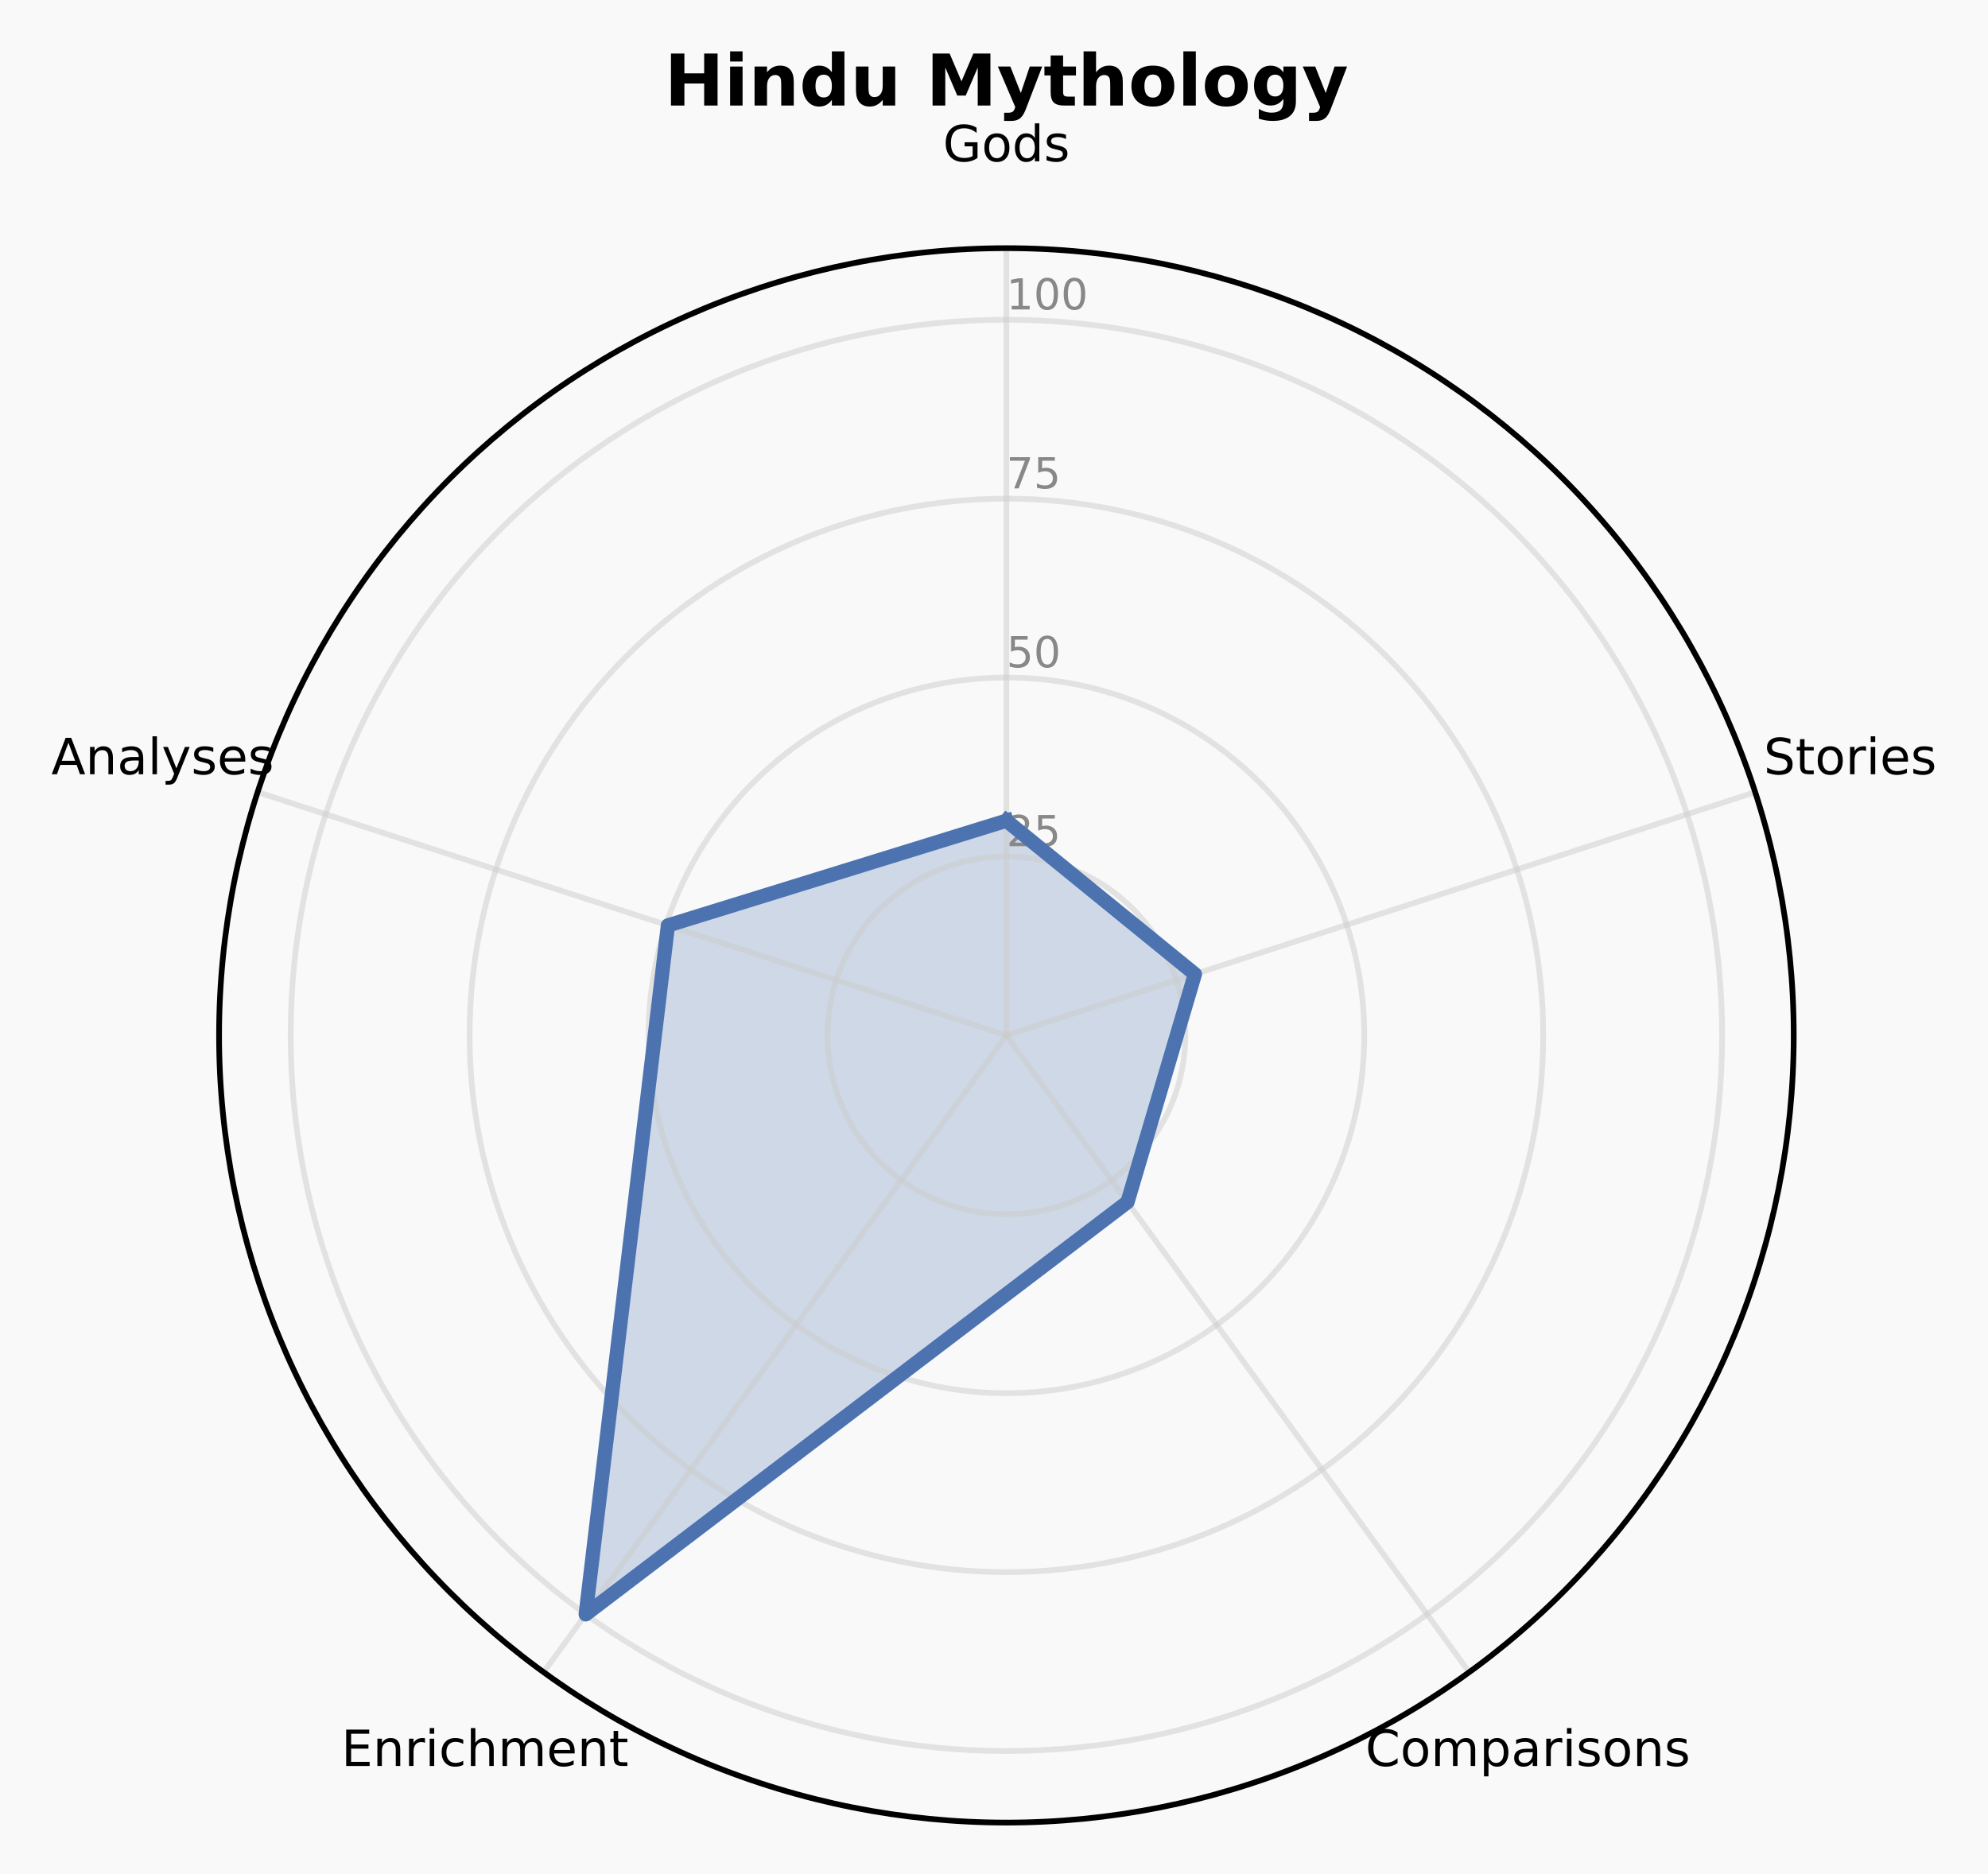
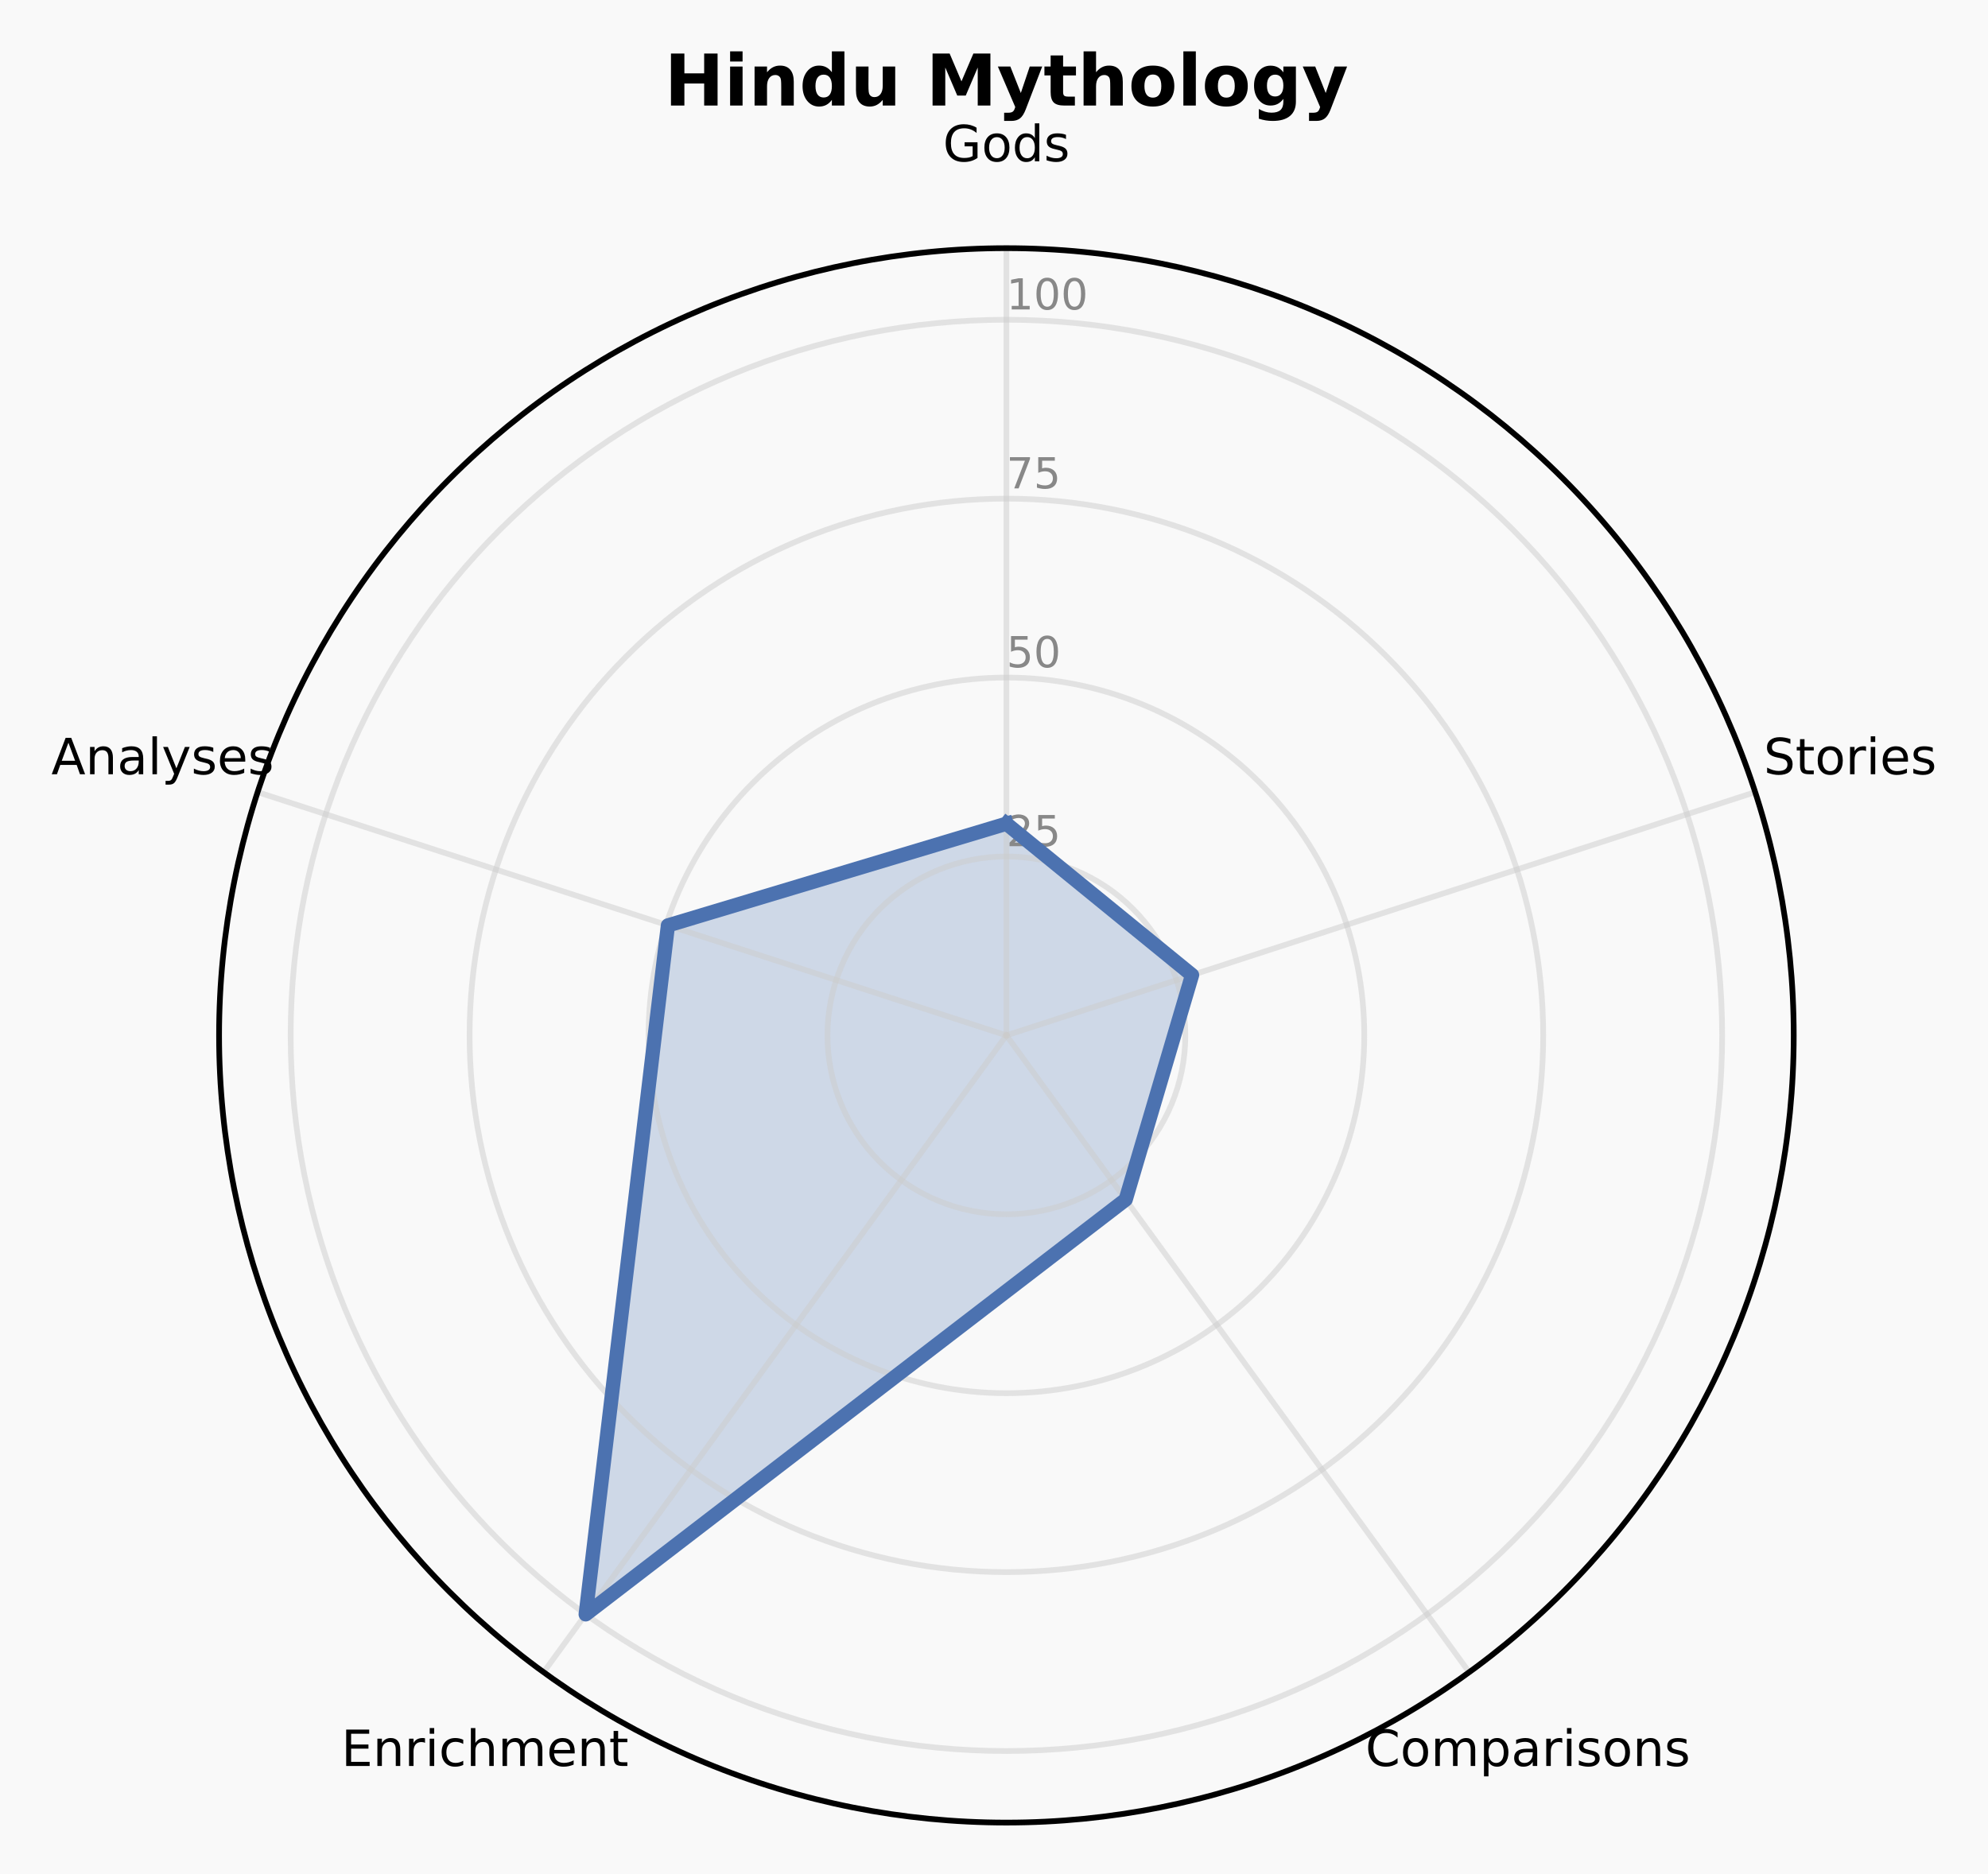
<svg xmlns="http://www.w3.org/2000/svg" xmlns:xlink="http://www.w3.org/1999/xlink" width="278.709pt" height="262.758pt" viewBox="0 0 278.709 262.758" version="1.1">
  <defs>
    <style type="text/css">*{stroke-linejoin: round; stroke-linecap: butt}</style>
  </defs>
  <g id="figure_1">
    <g id="patch_1">
      <path d="M 0 262.758  L 278.709 262.758  L 278.709 0  L 0 0  z " style="fill: #f9f9f9" />
    </g>
    <g id="axes_1">
      <g id="patch_2">
        <path d="M 251.473 145.178  C 251.473 130.683 248.618 116.329 243.071 102.938  C 237.524 89.546 229.393 77.377 219.143 67.128  C 208.894 56.878 196.725 48.748 183.334 43.201  C 169.942 37.654 155.588 34.798 141.093 34.798  C 126.598 34.798 112.244 37.654 98.853 43.201  C 85.461 48.748 73.293 56.878 63.043 67.128  C 52.794 77.377 44.663 89.546 39.116 102.938  C 33.569 116.329 30.714 130.683 30.714 145.178  C 30.714 159.673 33.569 174.027 39.116 187.418  C 44.663 200.81 52.794 212.979 63.043 223.228  C 73.293 233.478 85.461 241.609 98.853 247.155  C 112.244 252.702 126.598 255.558 141.093 255.558  C 155.588 255.558 169.942 252.702 183.334 247.155  C 196.725 241.609 208.894 233.478 219.143 223.228  C 229.393 212.979 237.524 200.81 243.071 187.418  C 248.618 174.027 251.473 159.673 251.473 145.178  M 141.093 145.178  C 141.093 145.178 141.093 145.178 141.093 145.178  C 141.093 145.178 141.093 145.178 141.093 145.178  C 141.093 145.178 141.093 145.178 141.093 145.178  C 141.093 145.178 141.093 145.178 141.093 145.178  C 141.093 145.178 141.093 145.178 141.093 145.178  C 141.093 145.178 141.093 145.178 141.093 145.178  C 141.093 145.178 141.093 145.178 141.093 145.178  C 141.093 145.178 141.093 145.178 141.093 145.178  C 141.093 145.178 141.093 145.178 141.093 145.178  C 141.093 145.178 141.093 145.178 141.093 145.178  C 141.093 145.178 141.093 145.178 141.093 145.178  C 141.093 145.178 141.093 145.178 141.093 145.178  C 141.093 145.178 141.093 145.178 141.093 145.178  C 141.093 145.178 141.093 145.178 141.093 145.178  C 141.093 145.178 141.093 145.178 141.093 145.178  C 141.093 145.178 141.093 145.178 141.093 145.178  z " style="fill: #f9f9f9" />
      </g>
      <g id="patch_3">
-         <path d="M 141.093 115.075  L 167.521 136.591  L 158.073 168.548  L 82.112 226.359  L 93.64 129.76  z " clip-path="url(#pcb1795db05)" style="fill: #4c72b0; opacity: 0.25; stroke: #4c72b0; stroke-linejoin: miter" />
+         <path d="M 141.093 115.498  L 167.121 136.721  L 157.819 168.199  L 82.112 226.359  L 93.64 129.76  z " clip-path="url(#p2d843a6687)" style="fill: #4c72b0; opacity: 0.25; stroke: #4c72b0; stroke-linejoin: miter" />
      </g>
      <g id="matplotlib.axis_1">
        <g id="xtick_1">
          <g id="line2d_1">
-             <path d="M 141.093 145.178  L 141.093 34.798  " clip-path="url(#pcb1795db05)" style="fill: none; stroke: #cccccc; stroke-opacity: 0.5; stroke-width: 0.8; stroke-linecap: square" />
+             <path d="M 141.093 145.178  L 141.093 34.798  " clip-path="url(#p2d843a6687)" style="fill: none; stroke: #cccccc; stroke-opacity: 0.5; stroke-width: 0.8; stroke-linecap: square" />
          </g>
          <g id="text_1">
            <g transform="translate(132.1945 22.61707) scale(0.07 -0.07)">
              <defs>
                <path id="DejaVuSans-2a" d="M 3809 666  L 3809 1919  L 2778 1919  L 2778 2438  L 4434 2438  L 4434 434  Q 4069 175 3628 42  Q 3188 -91 2688 -91  Q 1594 -91 976 548  Q 359 1188 359 2328  Q 359 3472 976 4111  Q 1594 4750 2688 4750  Q 3144 4750 3555 4637  Q 3966 4525 4313 4306  L 4313 3634  Q 3963 3931 3569 4081  Q 3175 4231 2741 4231  Q 1884 4231 1454 3753  Q 1025 3275 1025 2328  Q 1025 1384 1454 906  Q 1884 428 2741 428  Q 3075 428 3337 486  Q 3600 544 3809 666  z " transform="scale(0.015625)" />
                <path id="DejaVuSans-52" d="M 1959 3097  Q 1497 3097 1228 2736  Q 959 2375 959 1747  Q 959 1119 1226 758  Q 1494 397 1959 397  Q 2419 397 2687 759  Q 2956 1122 2956 1747  Q 2956 2369 2687 2733  Q 2419 3097 1959 3097  z M 1959 3584  Q 2709 3584 3137 3096  Q 3566 2609 3566 1747  Q 3566 888 3137 398  Q 2709 -91 1959 -91  Q 1206 -91 779 398  Q 353 888 353 1747  Q 353 2609 779 3096  Q 1206 3584 1959 3584  z " transform="scale(0.015625)" />
                <path id="DejaVuSans-47" d="M 2906 2969  L 2906 4863  L 3481 4863  L 3481 0  L 2906 0  L 2906 525  Q 2725 213 2448 61  Q 2172 -91 1784 -91  Q 1150 -91 751 415  Q 353 922 353 1747  Q 353 2572 751 3078  Q 1150 3584 1784 3584  Q 2172 3584 2448 3432  Q 2725 3281 2906 2969  z M 947 1747  Q 947 1113 1208 752  Q 1469 391 1925 391  Q 2381 391 2643 752  Q 2906 1113 2906 1747  Q 2906 2381 2643 2742  Q 2381 3103 1925 3103  Q 1469 3103 1208 2742  Q 947 2381 947 1747  z " transform="scale(0.015625)" />
                <path id="DejaVuSans-56" d="M 2834 3397  L 2834 2853  Q 2591 2978 2328 3040  Q 2066 3103 1784 3103  Q 1356 3103 1142 2972  Q 928 2841 928 2578  Q 928 2378 1081 2264  Q 1234 2150 1697 2047  L 1894 2003  Q 2506 1872 2764 1633  Q 3022 1394 3022 966  Q 3022 478 2636 193  Q 2250 -91 1575 -91  Q 1294 -91 989 -36  Q 684 19 347 128  L 347 722  Q 666 556 975 473  Q 1284 391 1588 391  Q 1994 391 2212 530  Q 2431 669 2431 922  Q 2431 1156 2273 1281  Q 2116 1406 1581 1522  L 1381 1569  Q 847 1681 609 1914  Q 372 2147 372 2553  Q 372 3047 722 3315  Q 1072 3584 1716 3584  Q 2034 3584 2315 3537  Q 2597 3491 2834 3397  z " transform="scale(0.015625)" />
              </defs>
              <use xlink:href="#DejaVuSans-2a" />
              <use xlink:href="#DejaVuSans-52" transform="translate(77.48438 0)" />
              <use xlink:href="#DejaVuSans-47" transform="translate(138.6719 0)" />
              <use xlink:href="#DejaVuSans-56" transform="translate(202.1562 0)" />
            </g>
          </g>
        </g>
        <g id="xtick_2">
          <g id="line2d_2">
-             <path d="M 141.093 145.178  L 246.07 111.069  " clip-path="url(#pcb1795db05)" style="fill: none; stroke: #cccccc; stroke-opacity: 0.5; stroke-width: 0.8; stroke-linecap: square" />
+             <path d="M 141.093 145.178  L 246.07 111.069  " clip-path="url(#p2d843a6687)" style="fill: none; stroke: #cccccc; stroke-opacity: 0.5; stroke-width: 0.8; stroke-linecap: square" />
          </g>
          <g id="text_2">
            <g transform="translate(247.2616 108.5613) scale(0.07 -0.07)">
              <defs>
                <path id="DejaVuSans-36" d="M 3425 4513  L 3425 3897  Q 3066 4069 2747 4153  Q 2428 4238 2131 4238  Q 1616 4238 1336 4038  Q 1056 3838 1056 3469  Q 1056 3159 1242 3001  Q 1428 2844 1947 2747  L 2328 2669  Q 3034 2534 3370 2195  Q 3706 1856 3706 1288  Q 3706 609 3251 259  Q 2797 -91 1919 -91  Q 1588 -91 1214 -16  Q 841 59 441 206  L 441 856  Q 825 641 1194 531  Q 1563 422 1919 422  Q 2459 422 2753 634  Q 3047 847 3047 1241  Q 3047 1584 2836 1778  Q 2625 1972 2144 2069  L 1759 2144  Q 1053 2284 737 2584  Q 422 2884 422 3419  Q 422 4038 858 4394  Q 1294 4750 2059 4750  Q 2388 4750 2728 4690  Q 3069 4631 3425 4513  z " transform="scale(0.015625)" />
                <path id="DejaVuSans-57" d="M 1172 4494  L 1172 3500  L 2356 3500  L 2356 3053  L 1172 3053  L 1172 1153  Q 1172 725 1289 603  Q 1406 481 1766 481  L 2356 481  L 2356 0  L 1766 0  Q 1100 0 847 248  Q 594 497 594 1153  L 594 3053  L 172 3053  L 172 3500  L 594 3500  L 594 4494  L 1172 4494  z " transform="scale(0.015625)" />
                <path id="DejaVuSans-55" d="M 2631 2963  Q 2534 3019 2420 3045  Q 2306 3072 2169 3072  Q 1681 3072 1420 2755  Q 1159 2438 1159 1844  L 1159 0  L 581 0  L 581 3500  L 1159 3500  L 1159 2956  Q 1341 3275 1631 3429  Q 1922 3584 2338 3584  Q 2397 3584 2469 3576  Q 2541 3569 2628 3553  L 2631 2963  z " transform="scale(0.015625)" />
                <path id="DejaVuSans-4c" d="M 603 3500  L 1178 3500  L 1178 0  L 603 0  L 603 3500  z M 603 4863  L 1178 4863  L 1178 4134  L 603 4134  L 603 4863  z " transform="scale(0.015625)" />
                <path id="DejaVuSans-48" d="M 3597 1894  L 3597 1613  L 953 1613  Q 991 1019 1311 708  Q 1631 397 2203 397  Q 2534 397 2845 478  Q 3156 559 3463 722  L 3463 178  Q 3153 47 2828 -22  Q 2503 -91 2169 -91  Q 1331 -91 842 396  Q 353 884 353 1716  Q 353 2575 817 3079  Q 1281 3584 2069 3584  Q 2775 3584 3186 3129  Q 3597 2675 3597 1894  z M 3022 2063  Q 3016 2534 2758 2815  Q 2500 3097 2075 3097  Q 1594 3097 1305 2825  Q 1016 2553 972 2059  L 3022 2063  z " transform="scale(0.015625)" />
              </defs>
              <use xlink:href="#DejaVuSans-36" />
              <use xlink:href="#DejaVuSans-57" transform="translate(63.48438 0)" />
              <use xlink:href="#DejaVuSans-52" transform="translate(102.6875 0)" />
              <use xlink:href="#DejaVuSans-55" transform="translate(163.875 0)" />
              <use xlink:href="#DejaVuSans-4c" transform="translate(204.9844 0)" />
              <use xlink:href="#DejaVuSans-48" transform="translate(232.7656 0)" />
              <use xlink:href="#DejaVuSans-56" transform="translate(294.2969 0)" />
            </g>
          </g>
        </g>
        <g id="xtick_3">
          <g id="line2d_3">
-             <path d="M 141.093 145.178  L 205.973 234.477  " clip-path="url(#pcb1795db05)" style="fill: none; stroke: #cccccc; stroke-opacity: 0.5; stroke-width: 0.8; stroke-linecap: square" />
+             <path d="M 141.093 145.178  L 205.973 234.477  " clip-path="url(#p2d843a6687)" style="fill: none; stroke: #cccccc; stroke-opacity: 0.5; stroke-width: 0.8; stroke-linecap: square" />
          </g>
          <g id="text_3">
            <g transform="translate(191.4228 247.6219) scale(0.07 -0.07)">
              <defs>
                <path id="DejaVuSans-26" d="M 4122 4306  L 4122 3641  Q 3803 3938 3442 4084  Q 3081 4231 2675 4231  Q 1875 4231 1450 3742  Q 1025 3253 1025 2328  Q 1025 1406 1450 917  Q 1875 428 2675 428  Q 3081 428 3442 575  Q 3803 722 4122 1019  L 4122 359  Q 3791 134 3420 21  Q 3050 -91 2638 -91  Q 1578 -91 968 557  Q 359 1206 359 2328  Q 359 3453 968 4101  Q 1578 4750 2638 4750  Q 3056 4750 3426 4639  Q 3797 4528 4122 4306  z " transform="scale(0.015625)" />
                <path id="DejaVuSans-50" d="M 3328 2828  Q 3544 3216 3844 3400  Q 4144 3584 4550 3584  Q 5097 3584 5394 3201  Q 5691 2819 5691 2113  L 5691 0  L 5113 0  L 5113 2094  Q 5113 2597 4934 2840  Q 4756 3084 4391 3084  Q 3944 3084 3684 2787  Q 3425 2491 3425 1978  L 3425 0  L 2847 0  L 2847 2094  Q 2847 2600 2669 2842  Q 2491 3084 2119 3084  Q 1678 3084 1418 2786  Q 1159 2488 1159 1978  L 1159 0  L 581 0  L 581 3500  L 1159 3500  L 1159 2956  Q 1356 3278 1631 3431  Q 1906 3584 2284 3584  Q 2666 3584 2933 3390  Q 3200 3197 3328 2828  z " transform="scale(0.015625)" />
                <path id="DejaVuSans-53" d="M 1159 525  L 1159 -1331  L 581 -1331  L 581 3500  L 1159 3500  L 1159 2969  Q 1341 3281 1617 3432  Q 1894 3584 2278 3584  Q 2916 3584 3314 3078  Q 3713 2572 3713 1747  Q 3713 922 3314 415  Q 2916 -91 2278 -91  Q 1894 -91 1617 61  Q 1341 213 1159 525  z M 3116 1747  Q 3116 2381 2855 2742  Q 2594 3103 2138 3103  Q 1681 3103 1420 2742  Q 1159 2381 1159 1747  Q 1159 1113 1420 752  Q 1681 391 2138 391  Q 2594 391 2855 752  Q 3116 1113 3116 1747  z " transform="scale(0.015625)" />
                <path id="DejaVuSans-44" d="M 2194 1759  Q 1497 1759 1228 1600  Q 959 1441 959 1056  Q 959 750 1161 570  Q 1363 391 1709 391  Q 2188 391 2477 730  Q 2766 1069 2766 1631  L 2766 1759  L 2194 1759  z M 3341 1997  L 3341 0  L 2766 0  L 2766 531  Q 2569 213 2275 61  Q 1981 -91 1556 -91  Q 1019 -91 701 211  Q 384 513 384 1019  Q 384 1609 779 1909  Q 1175 2209 1959 2209  L 2766 2209  L 2766 2266  Q 2766 2663 2505 2880  Q 2244 3097 1772 3097  Q 1472 3097 1187 3025  Q 903 2953 641 2809  L 641 3341  Q 956 3463 1253 3523  Q 1550 3584 1831 3584  Q 2591 3584 2966 3190  Q 3341 2797 3341 1997  z " transform="scale(0.015625)" />
                <path id="DejaVuSans-51" d="M 3513 2113  L 3513 0  L 2938 0  L 2938 2094  Q 2938 2591 2744 2837  Q 2550 3084 2163 3084  Q 1697 3084 1428 2787  Q 1159 2491 1159 1978  L 1159 0  L 581 0  L 581 3500  L 1159 3500  L 1159 2956  Q 1366 3272 1645 3428  Q 1925 3584 2291 3584  Q 2894 3584 3203 3211  Q 3513 2838 3513 2113  z " transform="scale(0.015625)" />
              </defs>
              <use xlink:href="#DejaVuSans-26" />
              <use xlink:href="#DejaVuSans-52" transform="translate(69.82812 0)" />
              <use xlink:href="#DejaVuSans-50" transform="translate(131.0156 0)" />
              <use xlink:href="#DejaVuSans-53" transform="translate(228.4219 0)" />
              <use xlink:href="#DejaVuSans-44" transform="translate(291.9062 0)" />
              <use xlink:href="#DejaVuSans-55" transform="translate(353.1875 0)" />
              <use xlink:href="#DejaVuSans-4c" transform="translate(394.2969 0)" />
              <use xlink:href="#DejaVuSans-56" transform="translate(422.0781 0)" />
              <use xlink:href="#DejaVuSans-52" transform="translate(474.1719 0)" />
              <use xlink:href="#DejaVuSans-51" transform="translate(535.3594 0)" />
              <use xlink:href="#DejaVuSans-56" transform="translate(598.7344 0)" />
            </g>
          </g>
        </g>
        <g id="xtick_4">
          <g id="line2d_4">
-             <path d="M 141.093 145.178  L 76.214 234.477  " clip-path="url(#pcb1795db05)" style="fill: none; stroke: #cccccc; stroke-opacity: 0.5; stroke-width: 0.8; stroke-linecap: square" />
+             <path d="M 141.093 145.178  L 76.214 234.477  " clip-path="url(#p2d843a6687)" style="fill: none; stroke: #cccccc; stroke-opacity: 0.5; stroke-width: 0.8; stroke-linecap: square" />
          </g>
          <g id="text_4">
            <g transform="translate(47.8483 247.6219) scale(0.07 -0.07)">
              <defs>
                <path id="DejaVuSans-28" d="M 628 4666  L 3578 4666  L 3578 4134  L 1259 4134  L 1259 2753  L 3481 2753  L 3481 2222  L 1259 2222  L 1259 531  L 3634 531  L 3634 0  L 628 0  L 628 4666  z " transform="scale(0.015625)" />
                <path id="DejaVuSans-46" d="M 3122 3366  L 3122 2828  Q 2878 2963 2633 3030  Q 2388 3097 2138 3097  Q 1578 3097 1268 2742  Q 959 2388 959 1747  Q 959 1106 1268 751  Q 1578 397 2138 397  Q 2388 397 2633 464  Q 2878 531 3122 666  L 3122 134  Q 2881 22 2623 -34  Q 2366 -91 2075 -91  Q 1284 -91 818 406  Q 353 903 353 1747  Q 353 2603 823 3093  Q 1294 3584 2113 3584  Q 2378 3584 2631 3529  Q 2884 3475 3122 3366  z " transform="scale(0.015625)" />
                <path id="DejaVuSans-4b" d="M 3513 2113  L 3513 0  L 2938 0  L 2938 2094  Q 2938 2591 2744 2837  Q 2550 3084 2163 3084  Q 1697 3084 1428 2787  Q 1159 2491 1159 1978  L 1159 0  L 581 0  L 581 4863  L 1159 4863  L 1159 2956  Q 1366 3272 1645 3428  Q 1925 3584 2291 3584  Q 2894 3584 3203 3211  Q 3513 2838 3513 2113  z " transform="scale(0.015625)" />
              </defs>
              <use xlink:href="#DejaVuSans-28" />
              <use xlink:href="#DejaVuSans-51" transform="translate(63.1875 0)" />
              <use xlink:href="#DejaVuSans-55" transform="translate(126.5625 0)" />
              <use xlink:href="#DejaVuSans-4c" transform="translate(167.6719 0)" />
              <use xlink:href="#DejaVuSans-46" transform="translate(195.4531 0)" />
              <use xlink:href="#DejaVuSans-4b" transform="translate(250.4375 0)" />
              <use xlink:href="#DejaVuSans-50" transform="translate(313.8125 0)" />
              <use xlink:href="#DejaVuSans-48" transform="translate(411.2188 0)" />
              <use xlink:href="#DejaVuSans-51" transform="translate(472.75 0)" />
              <use xlink:href="#DejaVuSans-57" transform="translate(536.125 0)" />
            </g>
          </g>
        </g>
        <g id="xtick_5">
          <g id="line2d_5">
-             <path d="M 141.093 145.178  L 36.116 111.069  " clip-path="url(#pcb1795db05)" style="fill: none; stroke: #cccccc; stroke-opacity: 0.5; stroke-width: 0.8; stroke-linecap: square" />
+             <path d="M 141.093 145.178  L 36.116 111.069  " clip-path="url(#p2d843a6687)" style="fill: none; stroke: #cccccc; stroke-opacity: 0.5; stroke-width: 0.8; stroke-linecap: square" />
          </g>
          <g id="text_5">
            <g transform="translate(7.2 108.5613) scale(0.07 -0.07)">
              <defs>
                <path id="DejaVuSans-24" d="M 2188 4044  L 1331 1722  L 3047 1722  L 2188 4044  z M 1831 4666  L 2547 4666  L 4325 0  L 3669 0  L 3244 1197  L 1141 1197  L 716 0  L 50 0  L 1831 4666  z " transform="scale(0.015625)" />
                <path id="DejaVuSans-4f" d="M 603 4863  L 1178 4863  L 1178 0  L 603 0  L 603 4863  z " transform="scale(0.015625)" />
                <path id="DejaVuSans-5c" d="M 2059 -325  Q 1816 -950 1584 -1140  Q 1353 -1331 966 -1331  L 506 -1331  L 506 -850  L 844 -850  Q 1081 -850 1212 -737  Q 1344 -625 1503 -206  L 1606 56  L 191 3500  L 800 3500  L 1894 763  L 2988 3500  L 3597 3500  L 2059 -325  z " transform="scale(0.015625)" />
              </defs>
              <use xlink:href="#DejaVuSans-24" />
              <use xlink:href="#DejaVuSans-51" transform="translate(68.40625 0)" />
              <use xlink:href="#DejaVuSans-44" transform="translate(131.7812 0)" />
              <use xlink:href="#DejaVuSans-4f" transform="translate(193.0625 0)" />
              <use xlink:href="#DejaVuSans-5c" transform="translate(220.8438 0)" />
              <use xlink:href="#DejaVuSans-56" transform="translate(280.0312 0)" />
              <use xlink:href="#DejaVuSans-48" transform="translate(332.125 0)" />
              <use xlink:href="#DejaVuSans-56" transform="translate(393.6562 0)" />
            </g>
          </g>
        </g>
      </g>
      <g id="matplotlib.axis_2">
        <g id="ytick_1">
          <g id="line2d_6">
-             <path d="M 141.093 120.092  C 144.388 120.092 147.65 120.741 150.693 122.001  C 153.737 123.262 156.503 125.11 158.832 127.439  C 161.161 129.769 163.009 132.534 164.27 135.578  C 165.531 138.621 166.18 141.884 166.18 145.178  C 166.18 148.472 165.531 151.735 164.27 154.778  C 163.009 157.822 161.161 160.587 158.832 162.917  C 156.503 165.246 153.737 167.094 150.693 168.355  C 147.65 169.615 144.388 170.264 141.093 170.264  C 137.799 170.264 134.537 169.615 131.493 168.355  C 128.45 167.094 125.684 165.246 123.355 162.917  C 121.025 160.587 119.177 157.822 117.917 154.778  C 116.656 151.735 116.007 148.472 116.007 145.178  C 116.007 141.884 116.656 138.621 117.917 135.578  C 119.177 132.534 121.025 129.769 123.355 127.439  C 125.684 125.11 128.45 123.262 131.493 122.001  C 134.537 120.741 137.799 120.092 141.093 120.092  " clip-path="url(#pcb1795db05)" style="fill: none; stroke: #cccccc; stroke-opacity: 0.5; stroke-width: 0.8; stroke-linecap: square" />
+             <path d="M 141.093 120.092  C 144.388 120.092 147.65 120.741 150.693 122.001  C 153.737 123.262 156.503 125.11 158.832 127.439  C 161.161 129.769 163.009 132.534 164.27 135.578  C 165.531 138.621 166.18 141.884 166.18 145.178  C 166.18 148.472 165.531 151.735 164.27 154.778  C 163.009 157.822 161.161 160.587 158.832 162.917  C 156.503 165.246 153.737 167.094 150.693 168.355  C 147.65 169.615 144.388 170.264 141.093 170.264  C 137.799 170.264 134.537 169.615 131.493 168.355  C 128.45 167.094 125.684 165.246 123.355 162.917  C 121.025 160.587 119.177 157.822 117.917 154.778  C 116.656 151.735 116.007 148.472 116.007 145.178  C 116.007 141.884 116.656 138.621 117.917 135.578  C 119.177 132.534 121.025 129.769 123.355 127.439  C 125.684 125.11 128.45 123.262 131.493 122.001  C 134.537 120.741 137.799 120.092 141.093 120.092  " clip-path="url(#p2d843a6687)" style="fill: none; stroke: #cccccc; stroke-opacity: 0.5; stroke-width: 0.8; stroke-linecap: square" />
          </g>
          <g id="text_6">
            <g style="fill: #888888" transform="translate(141.0933 118.6504) scale(0.06 -0.06)">
              <defs>
                <path id="DejaVuSans-15" d="M 1228 531  L 3431 531  L 3431 0  L 469 0  L 469 531  Q 828 903 1448 1529  Q 2069 2156 2228 2338  Q 2531 2678 2651 2914  Q 2772 3150 2772 3378  Q 2772 3750 2511 3984  Q 2250 4219 1831 4219  Q 1534 4219 1204 4116  Q 875 4013 500 3803  L 500 4441  Q 881 4594 1212 4672  Q 1544 4750 1819 4750  Q 2544 4750 2975 4387  Q 3406 4025 3406 3419  Q 3406 3131 3298 2873  Q 3191 2616 2906 2266  Q 2828 2175 2409 1742  Q 1991 1309 1228 531  z " transform="scale(0.015625)" />
                <path id="DejaVuSans-18" d="M 691 4666  L 3169 4666  L 3169 4134  L 1269 4134  L 1269 2991  Q 1406 3038 1543 3061  Q 1681 3084 1819 3084  Q 2600 3084 3056 2656  Q 3513 2228 3513 1497  Q 3513 744 3044 326  Q 2575 -91 1722 -91  Q 1428 -91 1123 -41  Q 819 9 494 109  L 494 744  Q 775 591 1075 516  Q 1375 441 1709 441  Q 2250 441 2565 725  Q 2881 1009 2881 1497  Q 2881 1984 2565 2268  Q 2250 2553 1709 2553  Q 1456 2553 1204 2497  Q 953 2441 691 2322  L 691 4666  z " transform="scale(0.015625)" />
              </defs>
              <use xlink:href="#DejaVuSans-15" />
              <use xlink:href="#DejaVuSans-18" transform="translate(63.625 0)" />
            </g>
          </g>
        </g>
        <g id="ytick_2">
          <g id="line2d_7">
-             <path d="M 141.093 95.005  C 147.682 95.005 154.206 96.303 160.293 98.825  C 166.381 101.346 171.912 105.042 176.571 109.701  C 181.229 114.36 184.925 119.891 187.447 125.978  C 189.968 132.065 191.266 138.589 191.266 145.178  C 191.266 151.767 189.968 158.291 187.447 164.378  C 184.925 170.465 181.229 175.997 176.571 180.655  C 171.912 185.314 166.381 189.01 160.293 191.531  C 154.206 194.053 147.682 195.351 141.093 195.351  C 134.505 195.351 127.98 194.053 121.893 191.531  C 115.806 189.01 110.275 185.314 105.616 180.655  C 100.957 175.997 97.261 170.465 94.74 164.378  C 92.219 158.291 90.921 151.767 90.921 145.178  C 90.921 138.589 92.219 132.065 94.74 125.978  C 97.261 119.891 100.957 114.36 105.616 109.701  C 110.275 105.042 115.806 101.346 121.893 98.825  C 127.98 96.303 134.505 95.005 141.093 95.005  " clip-path="url(#pcb1795db05)" style="fill: none; stroke: #cccccc; stroke-opacity: 0.5; stroke-width: 0.8; stroke-linecap: square" />
+             <path d="M 141.093 95.005  C 147.682 95.005 154.206 96.303 160.293 98.825  C 166.381 101.346 171.912 105.042 176.571 109.701  C 181.229 114.36 184.925 119.891 187.447 125.978  C 189.968 132.065 191.266 138.589 191.266 145.178  C 191.266 151.767 189.968 158.291 187.447 164.378  C 184.925 170.465 181.229 175.997 176.571 180.655  C 171.912 185.314 166.381 189.01 160.293 191.531  C 154.206 194.053 147.682 195.351 141.093 195.351  C 134.505 195.351 127.98 194.053 121.893 191.531  C 115.806 189.01 110.275 185.314 105.616 180.655  C 100.957 175.997 97.261 170.465 94.74 164.378  C 92.219 158.291 90.921 151.767 90.921 145.178  C 90.921 138.589 92.219 132.065 94.74 125.978  C 97.261 119.891 100.957 114.36 105.616 109.701  C 110.275 105.042 115.806 101.346 121.893 98.825  C 127.98 96.303 134.505 95.005 141.093 95.005  " clip-path="url(#p2d843a6687)" style="fill: none; stroke: #cccccc; stroke-opacity: 0.5; stroke-width: 0.8; stroke-linecap: square" />
          </g>
          <g id="text_7">
            <g style="fill: #888888" transform="translate(141.0933 93.56408) scale(0.06 -0.06)">
              <defs>
                <path id="DejaVuSans-13" d="M 2034 4250  Q 1547 4250 1301 3770  Q 1056 3291 1056 2328  Q 1056 1369 1301 889  Q 1547 409 2034 409  Q 2525 409 2770 889  Q 3016 1369 3016 2328  Q 3016 3291 2770 3770  Q 2525 4250 2034 4250  z M 2034 4750  Q 2819 4750 3233 4129  Q 3647 3509 3647 2328  Q 3647 1150 3233 529  Q 2819 -91 2034 -91  Q 1250 -91 836 529  Q 422 1150 422 2328  Q 422 3509 836 4129  Q 1250 4750 2034 4750  z " transform="scale(0.015625)" />
              </defs>
              <use xlink:href="#DejaVuSans-18" />
              <use xlink:href="#DejaVuSans-13" transform="translate(63.625 0)" />
            </g>
          </g>
        </g>
        <g id="ytick_3">
          <g id="line2d_8">
-             <path d="M 141.093 69.919  C 150.976 69.919 160.763 71.866 169.894 75.648  C 179.024 79.43 187.321 84.974 194.309 91.962  C 201.298 98.95 206.841 107.247 210.623 116.378  C 214.405 125.508 216.352 135.295 216.352 145.178  C 216.352 155.061 214.405 164.848 210.623 173.978  C 206.841 183.109 201.298 191.406 194.309 198.394  C 187.321 205.382 179.024 210.926 169.894 214.708  C 160.763 218.49 150.976 220.437 141.093 220.437  C 131.21 220.437 121.424 218.49 112.293 214.708  C 103.162 210.926 94.866 205.382 87.877 198.394  C 80.889 191.406 75.345 183.109 71.563 173.978  C 67.781 164.848 65.834 155.061 65.834 145.178  C 65.834 135.295 67.781 125.508 71.563 116.378  C 75.345 107.247 80.889 98.95 87.877 91.962  C 94.866 84.974 103.162 79.43 112.293 75.648  C 121.424 71.866 131.21 69.919 141.093 69.919  " clip-path="url(#pcb1795db05)" style="fill: none; stroke: #cccccc; stroke-opacity: 0.5; stroke-width: 0.8; stroke-linecap: square" />
+             <path d="M 141.093 69.919  C 150.976 69.919 160.763 71.866 169.894 75.648  C 179.024 79.43 187.321 84.974 194.309 91.962  C 201.298 98.95 206.841 107.247 210.623 116.378  C 214.405 125.508 216.352 135.295 216.352 145.178  C 216.352 155.061 214.405 164.848 210.623 173.978  C 206.841 183.109 201.298 191.406 194.309 198.394  C 187.321 205.382 179.024 210.926 169.894 214.708  C 160.763 218.49 150.976 220.437 141.093 220.437  C 131.21 220.437 121.424 218.49 112.293 214.708  C 103.162 210.926 94.866 205.382 87.877 198.394  C 80.889 191.406 75.345 183.109 71.563 173.978  C 67.781 164.848 65.834 155.061 65.834 145.178  C 65.834 135.295 67.781 125.508 71.563 116.378  C 75.345 107.247 80.889 98.95 87.877 91.962  C 94.866 84.974 103.162 79.43 112.293 75.648  C 121.424 71.866 131.21 69.919 141.093 69.919  " clip-path="url(#p2d843a6687)" style="fill: none; stroke: #cccccc; stroke-opacity: 0.5; stroke-width: 0.8; stroke-linecap: square" />
          </g>
          <g id="text_8">
            <g style="fill: #888888" transform="translate(141.0933 68.47781) scale(0.06 -0.06)">
              <defs>
                <path id="DejaVuSans-1a" d="M 525 4666  L 3525 4666  L 3525 4397  L 1831 0  L 1172 0  L 2766 4134  L 525 4134  L 525 4666  z " transform="scale(0.015625)" />
              </defs>
              <use xlink:href="#DejaVuSans-1a" />
              <use xlink:href="#DejaVuSans-18" transform="translate(63.625 0)" />
            </g>
          </g>
        </g>
        <g id="ytick_4">
          <g id="line2d_9">
-             <path d="M 141.093 44.833  C 154.27 44.833 167.32 47.429 179.494 52.471  C 191.668 57.514 202.73 64.906 212.048 74.223  C 221.366 83.541 228.757 94.603 233.8 106.778  C 238.843 118.952 241.438 132.001 241.438 145.178  C 241.438 158.355 238.843 171.404 233.8 183.578  C 228.757 195.753 221.366 206.815 212.048 216.133  C 202.73 225.45 191.668 232.842 179.494 237.885  C 167.32 242.927 154.27 245.523 141.093 245.523  C 127.916 245.523 114.867 242.927 102.693 237.885  C 90.519 232.842 79.456 225.45 70.139 216.133  C 60.821 206.815 53.429 195.753 48.387 183.578  C 43.344 171.404 40.748 158.355 40.748 145.178  C 40.748 132.001 43.344 118.952 48.387 106.778  C 53.429 94.603 60.821 83.541 70.139 74.223  C 79.456 64.906 90.519 57.514 102.693 52.471  C 114.867 47.429 127.916 44.833 141.093 44.833  " clip-path="url(#pcb1795db05)" style="fill: none; stroke: #cccccc; stroke-opacity: 0.5; stroke-width: 0.8; stroke-linecap: square" />
+             <path d="M 141.093 44.833  C 154.27 44.833 167.32 47.429 179.494 52.471  C 191.668 57.514 202.73 64.906 212.048 74.223  C 221.366 83.541 228.757 94.603 233.8 106.778  C 238.843 118.952 241.438 132.001 241.438 145.178  C 241.438 158.355 238.843 171.404 233.8 183.578  C 228.757 195.753 221.366 206.815 212.048 216.133  C 202.73 225.45 191.668 232.842 179.494 237.885  C 167.32 242.927 154.27 245.523 141.093 245.523  C 127.916 245.523 114.867 242.927 102.693 237.885  C 90.519 232.842 79.456 225.45 70.139 216.133  C 60.821 206.815 53.429 195.753 48.387 183.578  C 43.344 171.404 40.748 158.355 40.748 145.178  C 40.748 132.001 43.344 118.952 48.387 106.778  C 53.429 94.603 60.821 83.541 70.139 74.223  C 79.456 64.906 90.519 57.514 102.693 52.471  C 114.867 47.429 127.916 44.833 141.093 44.833  " clip-path="url(#p2d843a6687)" style="fill: none; stroke: #cccccc; stroke-opacity: 0.5; stroke-width: 0.8; stroke-linecap: square" />
          </g>
          <g id="text_9">
            <g style="fill: #888888" transform="translate(141.0933 43.39154) scale(0.06 -0.06)">
              <defs>
                <path id="DejaVuSans-14" d="M 794 531  L 1825 531  L 1825 4091  L 703 3866  L 703 4441  L 1819 4666  L 2450 4666  L 2450 531  L 3481 531  L 3481 0  L 794 0  L 794 531  z " transform="scale(0.015625)" />
              </defs>
              <use xlink:href="#DejaVuSans-14" />
              <use xlink:href="#DejaVuSans-13" transform="translate(63.625 0)" />
              <use xlink:href="#DejaVuSans-13" transform="translate(127.25 0)" />
            </g>
          </g>
        </g>
      </g>
      <g id="line2d_10">
-         <path d="M 141.093 115.075  L 167.521 136.591  L 158.073 168.548  L 82.112 226.359  L 93.64 129.76  L 141.093 115.075  " clip-path="url(#pcb1795db05)" style="fill: none; stroke: #4c72b0; stroke-width: 2; stroke-linecap: square" />
+         <path d="M 141.093 115.498  L 167.121 136.721  L 157.819 168.199  L 82.112 226.359  L 93.64 129.76  L 141.093 115.498  " clip-path="url(#p2d843a6687)" style="fill: none; stroke: #4c72b0; stroke-width: 2; stroke-linecap: square" />
      </g>
      <g id="patch_4">
        <path d="M 141.093 34.798  C 126.598 34.798 112.244 37.654 98.853 43.201  C 85.461 48.748 73.293 56.878 63.043 67.128  C 52.794 77.377 44.663 89.546 39.116 102.938  C 33.569 116.329 30.714 130.683 30.714 145.178  C 30.714 159.673 33.569 174.027 39.116 187.418  C 44.663 200.81 52.794 212.979 63.043 223.228  C 73.293 233.478 85.461 241.609 98.853 247.155  C 112.244 252.702 126.598 255.558 141.093 255.558  C 155.588 255.558 169.942 252.702 183.334 247.155  C 196.725 241.609 208.894 233.478 219.143 223.228  C 229.393 212.979 237.524 200.81 243.071 187.418  C 248.618 174.027 251.473 159.673 251.473 145.178  C 251.473 130.683 248.618 116.329 243.071 102.938  C 237.524 89.546 229.393 77.377 219.143 67.128  C 208.894 56.878 196.725 48.748 183.334 43.201  C 169.942 37.654 155.588 34.798 141.093 34.798  " style="fill: none; stroke: #000000; stroke-width: 0.8; stroke-linejoin: miter; stroke-linecap: square" />
      </g>
      <g id="text_10">
        <g transform="translate(93.14952 14.79844) scale(0.1 -0.1)">
          <defs>
            <path id="DejaVuSans-Bold-2b" d="M 588 4666  L 1791 4666  L 1791 2888  L 3566 2888  L 3566 4666  L 4769 4666  L 4769 0  L 3566 0  L 3566 1978  L 1791 1978  L 1791 0  L 588 0  L 588 4666  z " transform="scale(0.015625)" />
            <path id="DejaVuSans-Bold-4c" d="M 538 3500  L 1656 3500  L 1656 0  L 538 0  L 538 3500  z M 538 4863  L 1656 4863  L 1656 3950  L 538 3950  L 538 4863  z " transform="scale(0.015625)" />
            <path id="DejaVuSans-Bold-51" d="M 4056 2131  L 4056 0  L 2931 0  L 2931 347  L 2931 1631  Q 2931 2084 2911 2256  Q 2891 2428 2841 2509  Q 2775 2619 2662 2680  Q 2550 2741 2406 2741  Q 2056 2741 1856 2470  Q 1656 2200 1656 1722  L 1656 0  L 538 0  L 538 3500  L 1656 3500  L 1656 2988  Q 1909 3294 2193 3439  Q 2478 3584 2822 3584  Q 3428 3584 3742 3212  Q 4056 2841 4056 2131  z " transform="scale(0.015625)" />
            <path id="DejaVuSans-Bold-47" d="M 2919 2988  L 2919 4863  L 4044 4863  L 4044 0  L 2919 0  L 2919 506  Q 2688 197 2409 53  Q 2131 -91 1766 -91  Q 1119 -91 703 423  Q 288 938 288 1747  Q 288 2556 703 3070  Q 1119 3584 1766 3584  Q 2128 3584 2408 3439  Q 2688 3294 2919 2988  z M 2181 722  Q 2541 722 2730 984  Q 2919 1247 2919 1747  Q 2919 2247 2730 2509  Q 2541 2772 2181 2772  Q 1825 2772 1636 2509  Q 1447 2247 1447 1747  Q 1447 1247 1636 984  Q 1825 722 2181 722  z " transform="scale(0.015625)" />
            <path id="DejaVuSans-Bold-58" d="M 500 1363  L 500 3500  L 1625 3500  L 1625 3150  Q 1625 2866 1622 2436  Q 1619 2006 1619 1863  Q 1619 1441 1641 1255  Q 1663 1069 1716 984  Q 1784 875 1895 815  Q 2006 756 2150 756  Q 2500 756 2700 1025  Q 2900 1294 2900 1772  L 2900 3500  L 4019 3500  L 4019 0  L 2900 0  L 2900 506  Q 2647 200 2364 54  Q 2081 -91 1741 -91  Q 1134 -91 817 281  Q 500 653 500 1363  z " transform="scale(0.015625)" />
            <path id="DejaVuSans-Bold-3" transform="scale(0.015625)" />
            <path id="DejaVuSans-Bold-30" d="M 588 4666  L 2119 4666  L 3181 2169  L 4250 4666  L 5778 4666  L 5778 0  L 4641 0  L 4641 3413  L 3566 897  L 2803 897  L 1728 3413  L 1728 0  L 588 0  L 588 4666  z " transform="scale(0.015625)" />
            <path id="DejaVuSans-Bold-5c" d="M 78 3500  L 1197 3500  L 2138 1125  L 2938 3500  L 4056 3500  L 2584 -331  Q 2363 -916 2067 -1148  Q 1772 -1381 1288 -1381  L 641 -1381  L 641 -647  L 991 -647  Q 1275 -647 1404 -556  Q 1534 -466 1606 -231  L 1638 -134  L 78 3500  z " transform="scale(0.015625)" />
            <path id="DejaVuSans-Bold-57" d="M 1759 4494  L 1759 3500  L 2913 3500  L 2913 2700  L 1759 2700  L 1759 1216  Q 1759 972 1856 886  Q 1953 800 2241 800  L 2816 800  L 2816 0  L 1856 0  Q 1194 0 917 276  Q 641 553 641 1216  L 641 2700  L 84 2700  L 84 3500  L 641 3500  L 641 4494  L 1759 4494  z " transform="scale(0.015625)" />
            <path id="DejaVuSans-Bold-4b" d="M 4056 2131  L 4056 0  L 2931 0  L 2931 347  L 2931 1625  Q 2931 2084 2911 2256  Q 2891 2428 2841 2509  Q 2775 2619 2662 2680  Q 2550 2741 2406 2741  Q 2056 2741 1856 2470  Q 1656 2200 1656 1722  L 1656 0  L 538 0  L 538 4863  L 1656 4863  L 1656 2988  Q 1909 3294 2193 3439  Q 2478 3584 2822 3584  Q 3428 3584 3742 3212  Q 4056 2841 4056 2131  z " transform="scale(0.015625)" />
            <path id="DejaVuSans-Bold-52" d="M 2203 2784  Q 1831 2784 1636 2517  Q 1441 2250 1441 1747  Q 1441 1244 1636 976  Q 1831 709 2203 709  Q 2569 709 2762 976  Q 2956 1244 2956 1747  Q 2956 2250 2762 2517  Q 2569 2784 2203 2784  z M 2203 3584  Q 3106 3584 3614 3096  Q 4122 2609 4122 1747  Q 4122 884 3614 396  Q 3106 -91 2203 -91  Q 1297 -91 786 396  Q 275 884 275 1747  Q 275 2609 786 3096  Q 1297 3584 2203 3584  z " transform="scale(0.015625)" />
            <path id="DejaVuSans-Bold-4f" d="M 538 4863  L 1656 4863  L 1656 0  L 538 0  L 538 4863  z " transform="scale(0.015625)" />
            <path id="DejaVuSans-Bold-4a" d="M 2919 594  Q 2688 288 2409 144  Q 2131 0 1766 0  Q 1125 0 706 504  Q 288 1009 288 1791  Q 288 2575 706 3076  Q 1125 3578 1766 3578  Q 2131 3578 2409 3434  Q 2688 3291 2919 2981  L 2919 3500  L 4044 3500  L 4044 353  Q 4044 -491 3511 -936  Q 2978 -1381 1966 -1381  Q 1638 -1381 1331 -1331  Q 1025 -1281 716 -1178  L 716 -306  Q 1009 -475 1290 -558  Q 1572 -641 1856 -641  Q 2406 -641 2662 -400  Q 2919 -159 2919 353  L 2919 594  z M 2181 2772  Q 1834 2772 1640 2515  Q 1447 2259 1447 1791  Q 1447 1309 1634 1061  Q 1822 813 2181 813  Q 2531 813 2725 1069  Q 2919 1325 2919 1791  Q 2919 2259 2725 2515  Q 2531 2772 2181 2772  z " transform="scale(0.015625)" />
          </defs>
          <use xlink:href="#DejaVuSans-Bold-2b" />
          <use xlink:href="#DejaVuSans-Bold-4c" transform="translate(83.6875 0)" />
          <use xlink:href="#DejaVuSans-Bold-51" transform="translate(117.9688 0)" />
          <use xlink:href="#DejaVuSans-Bold-47" transform="translate(189.1562 0)" />
          <use xlink:href="#DejaVuSans-Bold-58" transform="translate(260.7344 0)" />
          <use xlink:href="#DejaVuSans-Bold-3" transform="translate(331.9219 0)" />
          <use xlink:href="#DejaVuSans-Bold-30" transform="translate(366.7344 0)" />
          <use xlink:href="#DejaVuSans-Bold-5c" transform="translate(466.25 0)" />
          <use xlink:href="#DejaVuSans-Bold-57" transform="translate(531.4375 0)" />
          <use xlink:href="#DejaVuSans-Bold-4b" transform="translate(579.2344 0)" />
          <use xlink:href="#DejaVuSans-Bold-52" transform="translate(650.4219 0)" />
          <use xlink:href="#DejaVuSans-Bold-4f" transform="translate(719.125 0)" />
          <use xlink:href="#DejaVuSans-Bold-52" transform="translate(753.4062 0)" />
          <use xlink:href="#DejaVuSans-Bold-4a" transform="translate(822.1094 0)" />
          <use xlink:href="#DejaVuSans-Bold-5c" transform="translate(893.6875 0)" />
        </g>
      </g>
    </g>
  </g>
  <defs>
-     <clipPath id="pcb1795db05">
+     <clipPath id="p2d843a6687">
      <path d="M 251.473 145.178  C 251.473 130.683 248.618 116.329 243.071 102.938  C 237.524 89.546 229.393 77.377 219.143 67.128  C 208.894 56.878 196.725 48.748 183.334 43.201  C 169.942 37.654 155.588 34.798 141.093 34.798  C 126.598 34.798 112.244 37.654 98.853 43.201  C 85.461 48.748 73.293 56.878 63.043 67.128  C 52.794 77.377 44.663 89.546 39.116 102.938  C 33.569 116.329 30.714 130.683 30.714 145.178  C 30.714 159.673 33.569 174.027 39.116 187.418  C 44.663 200.81 52.794 212.979 63.043 223.228  C 73.293 233.478 85.461 241.609 98.853 247.155  C 112.244 252.702 126.598 255.558 141.093 255.558  C 155.588 255.558 169.942 252.702 183.334 247.155  C 196.725 241.609 208.894 233.478 219.143 223.228  C 229.393 212.979 237.524 200.81 243.071 187.418  C 248.618 174.027 251.473 159.673 251.473 145.178  M 141.093 145.178  C 141.093 145.178 141.093 145.178 141.093 145.178  C 141.093 145.178 141.093 145.178 141.093 145.178  C 141.093 145.178 141.093 145.178 141.093 145.178  C 141.093 145.178 141.093 145.178 141.093 145.178  C 141.093 145.178 141.093 145.178 141.093 145.178  C 141.093 145.178 141.093 145.178 141.093 145.178  C 141.093 145.178 141.093 145.178 141.093 145.178  C 141.093 145.178 141.093 145.178 141.093 145.178  C 141.093 145.178 141.093 145.178 141.093 145.178  C 141.093 145.178 141.093 145.178 141.093 145.178  C 141.093 145.178 141.093 145.178 141.093 145.178  C 141.093 145.178 141.093 145.178 141.093 145.178  C 141.093 145.178 141.093 145.178 141.093 145.178  C 141.093 145.178 141.093 145.178 141.093 145.178  C 141.093 145.178 141.093 145.178 141.093 145.178  C 141.093 145.178 141.093 145.178 141.093 145.178  z " />
    </clipPath>
  </defs>
</svg>
